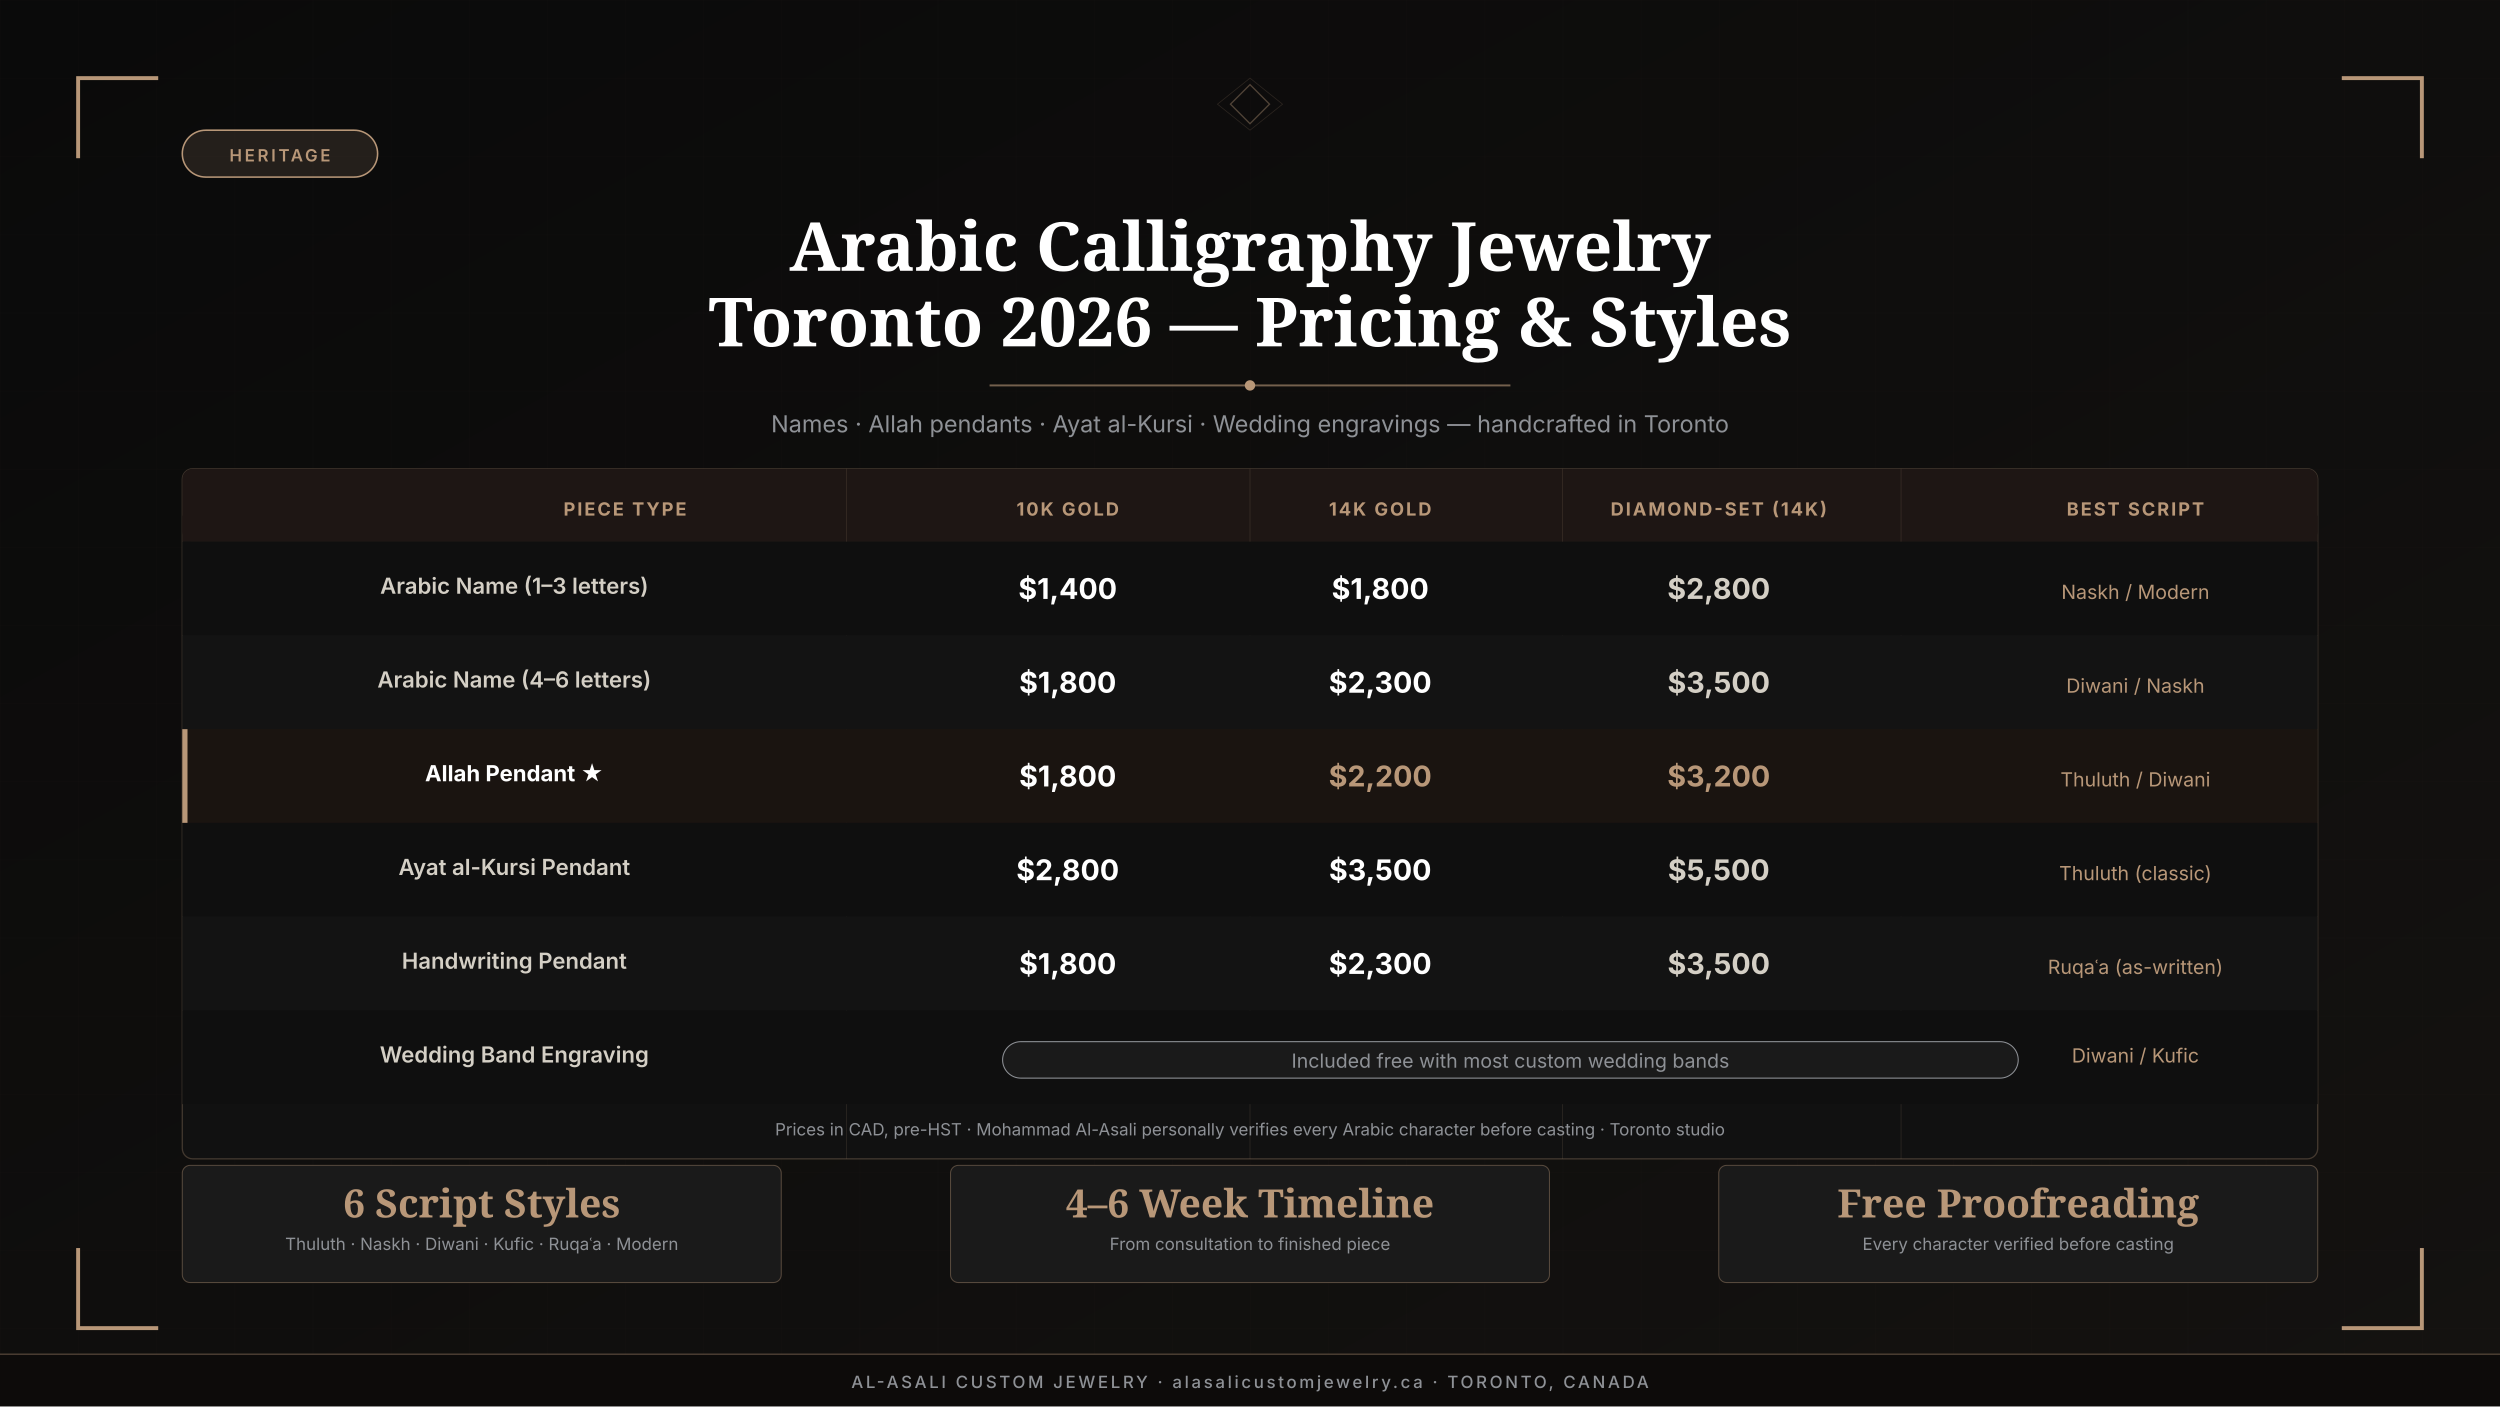
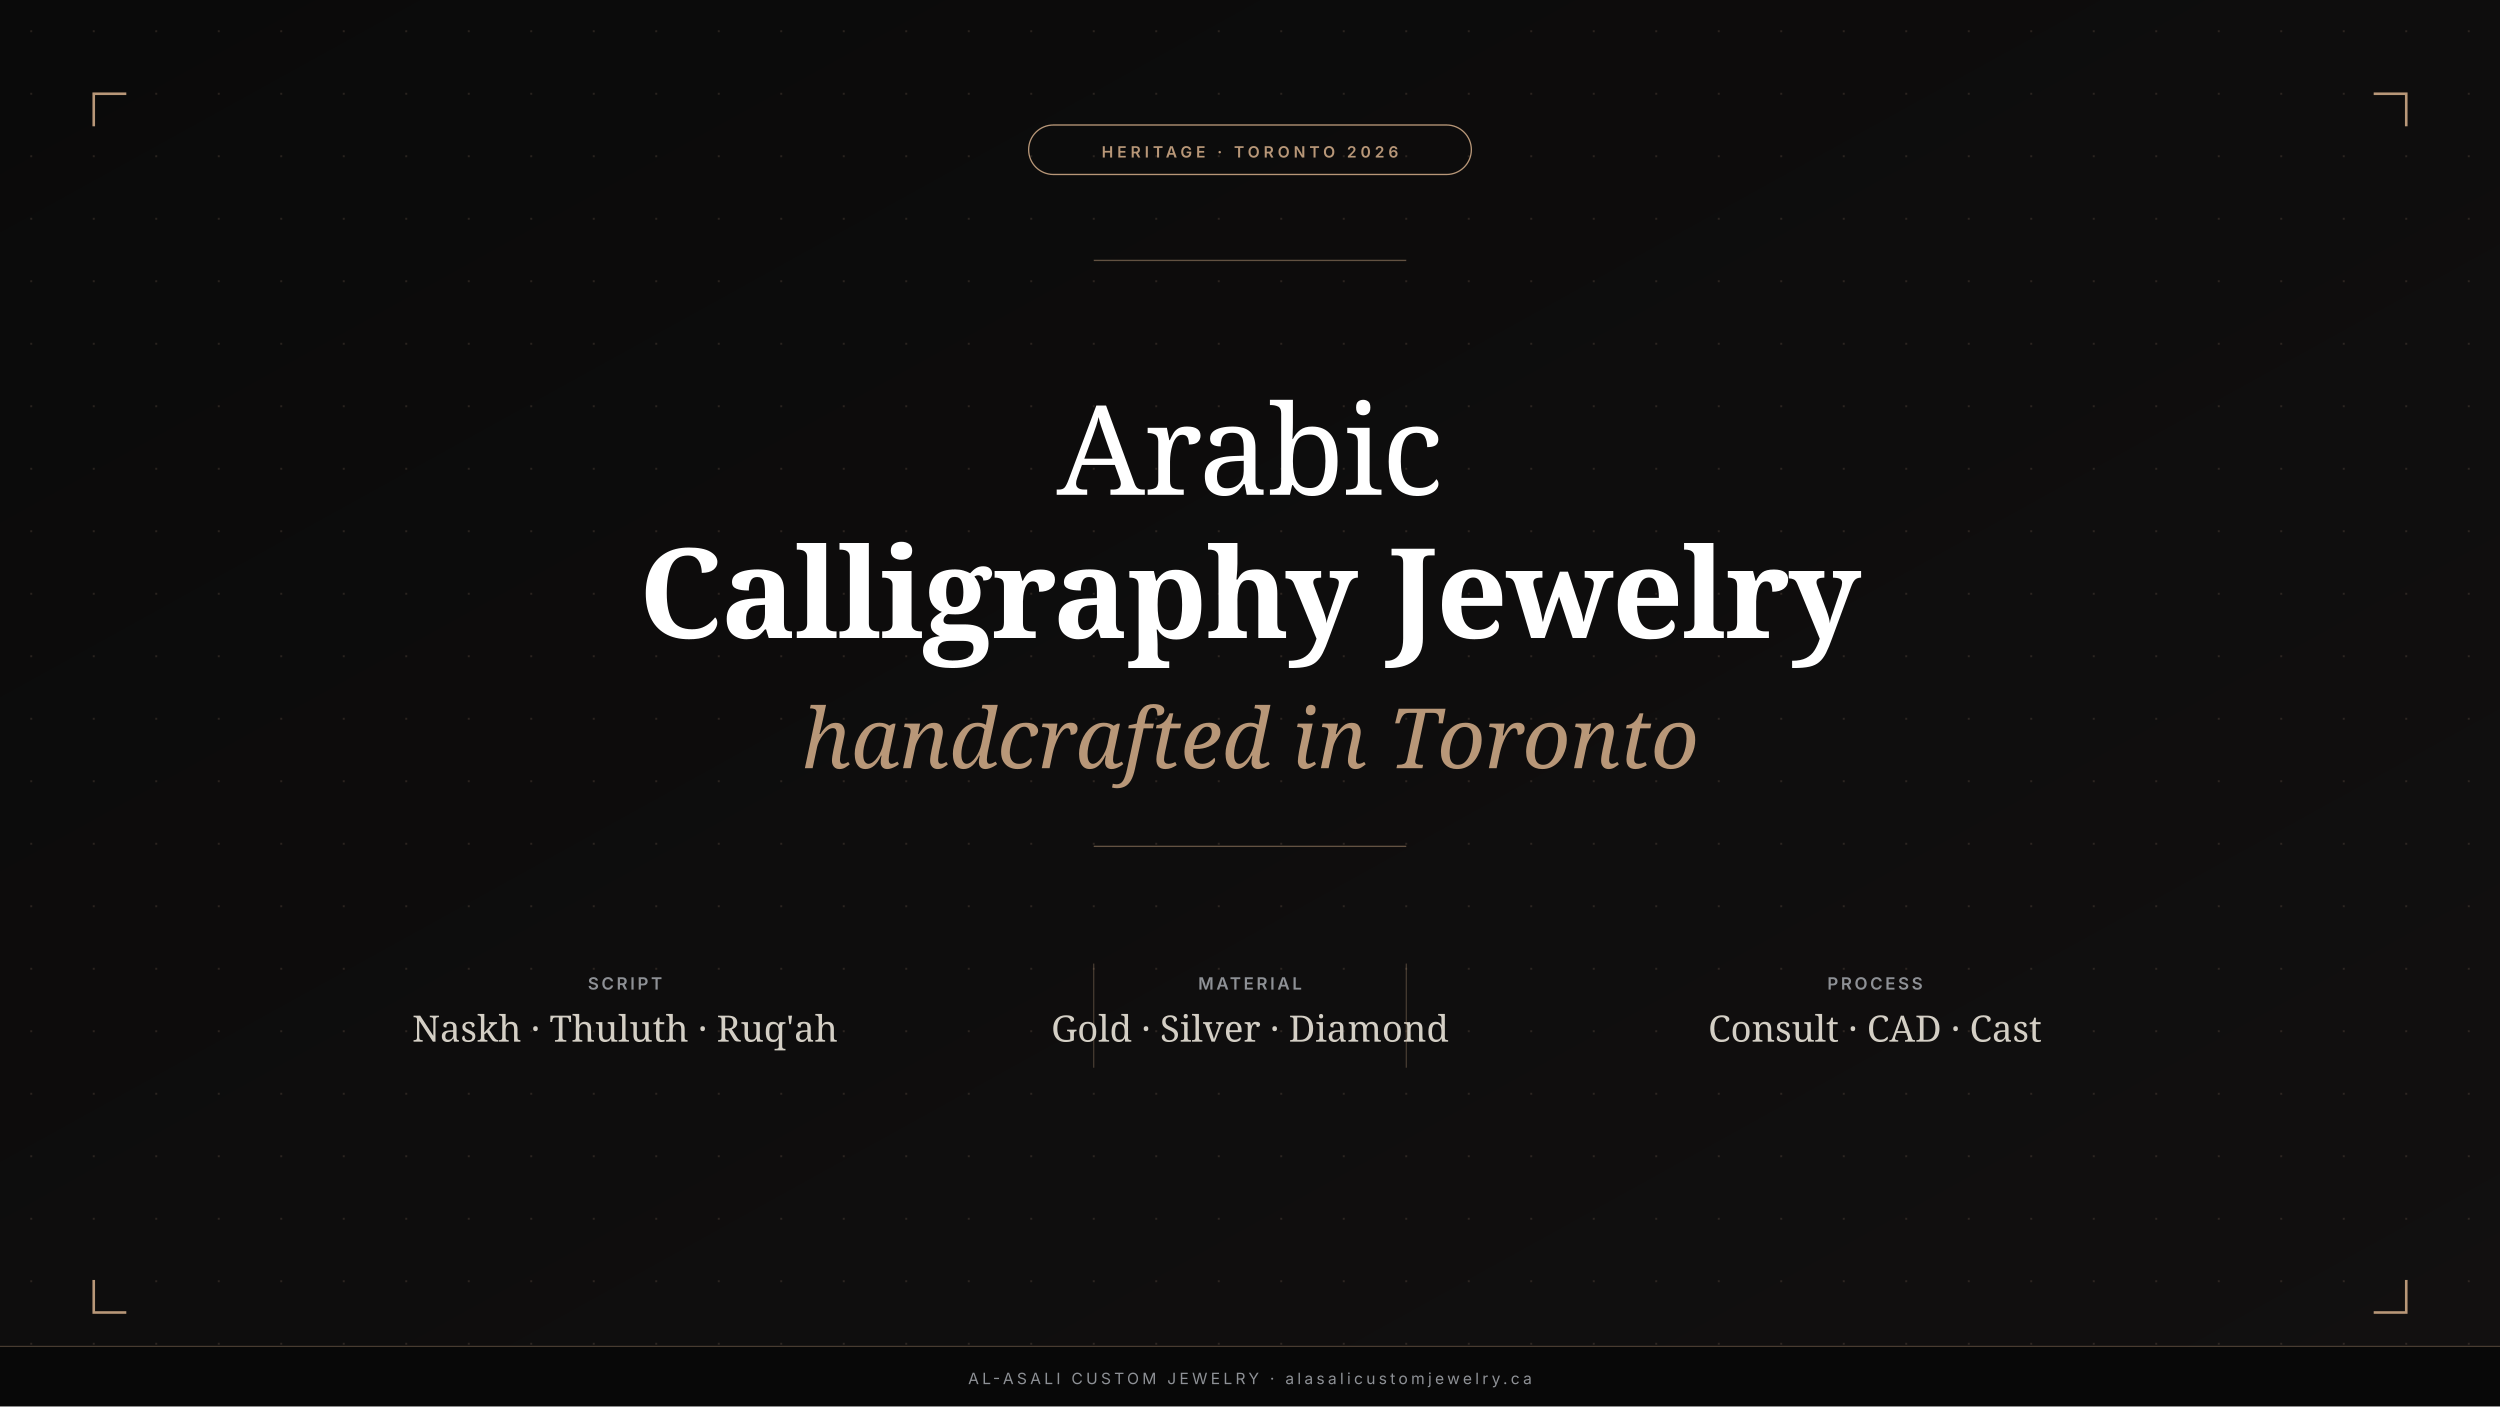
<svg xmlns="http://www.w3.org/2000/svg" viewBox="0 0 1920 1080" width="1920" height="1080">
  <defs>
    <linearGradient id="bg" x1="0" y1="0" x2="1" y2="1">
      <stop offset="0%" stop-color="#0A0A0A" />
-       <stop offset="100%" stop-color="#141210" />
+       <stop offset="100%" stop-color="#121010" />
    </linearGradient>
  </defs>
  <rect width="1920" height="1080" fill="url(#bg)" />
-   <pattern id="grid" width="60" height="60" patternUnits="userSpaceOnUse">
-     <path d="M 60 0 L 0 0 0 60" fill="none" stroke="#B89778" stroke-width="0.15" opacity="0.1" />
+   <pattern id="dots" width="48" height="48" patternUnits="userSpaceOnUse">
+     <circle cx="24" cy="24" r="0.8" fill="#B89778" opacity="0.18" />
  </pattern>
-   <rect width="1920" height="1080" fill="url(#grid)" />
-   <polygon points="960,65 975,80 960,95 945,80" fill="none" stroke="#B89778" stroke-width="1" opacity="0.4" />
-   <polygon points="960,60 985,80 960,100 935,80" fill="none" stroke="#B89778" stroke-width="0.5" opacity="0.2" />
-   <path d="M 60 120 L 60 60 L 120 60" fill="none" stroke="#B89778" stroke-width="3" stroke-linecap="square" />
-   <path d="M 1800 60 L 1860 60 L 1860 120" fill="none" stroke="#B89778" stroke-width="3" stroke-linecap="square" />
-   <path d="M 60 960 L 60 1020 L 120 1020" fill="none" stroke="#B89778" stroke-width="3" stroke-linecap="square" />
-   <path d="M 1800 1020 L 1860 1020 L 1860 960" fill="none" stroke="#B89778" stroke-width="3" stroke-linecap="square" />
-   <rect x="140" y="100" width="150" height="36" rx="18" fill="#B89778" fill-opacity="0.15" stroke="#B89778" stroke-width="1.2" />
-   <text x="215" y="124" font-family="Inter, sans-serif" font-size="13" font-weight="600" fill="#B89778" text-anchor="middle" letter-spacing="2">HERITAGE</text>
-   <text x="960" y="208" font-family="'Cormorant Garamond', Georgia, serif" font-size="52" font-weight="700" fill="#FFFFFF" text-anchor="middle">Arabic Calligraphy Jewelry</text>
-   <text x="960" y="266" font-family="'Cormorant Garamond', Georgia, serif" font-size="52" font-weight="700" fill="#FFFFFF" text-anchor="middle">Toronto 2026 — Pricing &amp; Styles</text>
-   <line x1="760" y1="296" x2="1160" y2="296" stroke="#B89778" stroke-width="1.5" opacity="0.6" />
-   <circle cx="960" cy="296" r="4" fill="#B89778" />
-   <text x="960" y="332" font-family="Inter, sans-serif" font-size="18" fill="#8E9196" text-anchor="middle">Names · Allah pendants · Ayat al-Kursi · Wedding engravings — handcrafted in Toronto</text>
-   <rect x="140" y="360" width="1640" height="530" rx="8" fill="#111111" stroke="#B89778" stroke-width="1" stroke-opacity="0.3" />
-   <rect x="140" y="360" width="1640" height="56" rx="8" fill="#1E1614" />
-   <rect x="140" y="396" width="1640" height="20" fill="#1E1614" />
-   <text x="480" y="396" font-family="Inter, sans-serif" font-size="14" font-weight="700" fill="#B89778" text-anchor="middle" letter-spacing="1.5">PIECE TYPE</text>
-   <text x="820" y="396" font-family="Inter, sans-serif" font-size="14" font-weight="700" fill="#B89778" text-anchor="middle" letter-spacing="1.5">10K GOLD</text>
-   <text x="1060" y="396" font-family="Inter, sans-serif" font-size="14" font-weight="700" fill="#B89778" text-anchor="middle" letter-spacing="1.5">14K GOLD</text>
-   <text x="1320" y="396" font-family="Inter, sans-serif" font-size="14" font-weight="700" fill="#B89778" text-anchor="middle" letter-spacing="1.5">DIAMOND-SET (14K)</text>
-   <text x="1640" y="396" font-family="Inter, sans-serif" font-size="14" font-weight="700" fill="#B89778" text-anchor="middle" letter-spacing="1.5">BEST SCRIPT</text>
-   <line x1="650" y1="360" x2="650" y2="890" stroke="#B89778" stroke-width="0.5" opacity="0.2" />
-   <line x1="960" y1="360" x2="960" y2="890" stroke="#B89778" stroke-width="0.5" opacity="0.2" />
-   <line x1="1200" y1="360" x2="1200" y2="890" stroke="#B89778" stroke-width="0.5" opacity="0.2" />
-   <line x1="1460" y1="360" x2="1460" y2="890" stroke="#B89778" stroke-width="0.5" opacity="0.2" />
-   <rect x="140" y="416" width="1640" height="72" fill="#0F0F0F" />
-   <text x="395" y="456" font-family="Inter, sans-serif" font-size="17" font-weight="600" fill="#D4CFC5" text-anchor="middle">Arabic Name (1–3 letters)</text>
-   <text x="820" y="460" font-family="Inter, sans-serif" font-size="22" font-weight="700" fill="#FFFFFF" text-anchor="middle">$1,400</text>
-   <text x="1060" y="460" font-family="Inter, sans-serif" font-size="22" font-weight="700" fill="#FFFFFF" text-anchor="middle">$1,800</text>
-   <text x="1320" y="460" font-family="Inter, sans-serif" font-size="22" font-weight="700" fill="#D4CFC5" text-anchor="middle">$2,800</text>
-   <text x="1640" y="460" font-family="Inter, sans-serif" font-size="15" fill="#B89778" text-anchor="middle">Naskh / Modern</text>
-   <rect x="140" y="488" width="1640" height="72" fill="#131313" />
-   <text x="395" y="528" font-family="Inter, sans-serif" font-size="17" font-weight="600" fill="#D4CFC5" text-anchor="middle">Arabic Name (4–6 letters)</text>
-   <text x="820" y="532" font-family="Inter, sans-serif" font-size="22" font-weight="700" fill="#FFFFFF" text-anchor="middle">$1,800</text>
-   <text x="1060" y="532" font-family="Inter, sans-serif" font-size="22" font-weight="700" fill="#FFFFFF" text-anchor="middle">$2,300</text>
-   <text x="1320" y="532" font-family="Inter, sans-serif" font-size="22" font-weight="700" fill="#D4CFC5" text-anchor="middle">$3,500</text>
-   <text x="1640" y="532" font-family="Inter, sans-serif" font-size="15" fill="#B89778" text-anchor="middle">Diwani / Naskh</text>
-   <rect x="140" y="560" width="1640" height="72" fill="#1A1410" />
-   <rect x="140" y="560" width="4" height="72" fill="#B89778" />
-   <text x="395" y="600" font-family="Inter, sans-serif" font-size="17" font-weight="700" fill="#FFFFFF" text-anchor="middle">Allah Pendant ★</text>
-   <text x="820" y="604" font-family="Inter, sans-serif" font-size="22" font-weight="700" fill="#FFFFFF" text-anchor="middle">$1,800</text>
-   <text x="1060" y="604" font-family="Inter, sans-serif" font-size="22" font-weight="700" fill="#B89778" text-anchor="middle">$2,200</text>
-   <text x="1320" y="604" font-family="Inter, sans-serif" font-size="22" font-weight="700" fill="#B89778" text-anchor="middle">$3,200</text>
-   <text x="1640" y="604" font-family="Inter, sans-serif" font-size="15" fill="#B89778" text-anchor="middle">Thuluth / Diwani</text>
-   <rect x="140" y="632" width="1640" height="72" fill="#0F0F0F" />
-   <text x="395" y="672" font-family="Inter, sans-serif" font-size="17" font-weight="600" fill="#D4CFC5" text-anchor="middle">Ayat al-Kursi Pendant</text>
-   <text x="820" y="676" font-family="Inter, sans-serif" font-size="22" font-weight="700" fill="#FFFFFF" text-anchor="middle">$2,800</text>
-   <text x="1060" y="676" font-family="Inter, sans-serif" font-size="22" font-weight="700" fill="#FFFFFF" text-anchor="middle">$3,500</text>
-   <text x="1320" y="676" font-family="Inter, sans-serif" font-size="22" font-weight="700" fill="#D4CFC5" text-anchor="middle">$5,500</text>
-   <text x="1640" y="676" font-family="Inter, sans-serif" font-size="15" fill="#B89778" text-anchor="middle">Thuluth (classic)</text>
-   <rect x="140" y="704" width="1640" height="72" fill="#131313" />
-   <text x="395" y="744" font-family="Inter, sans-serif" font-size="17" font-weight="600" fill="#D4CFC5" text-anchor="middle">Handwriting Pendant</text>
-   <text x="820" y="748" font-family="Inter, sans-serif" font-size="22" font-weight="700" fill="#FFFFFF" text-anchor="middle">$1,800</text>
-   <text x="1060" y="748" font-family="Inter, sans-serif" font-size="22" font-weight="700" fill="#FFFFFF" text-anchor="middle">$2,300</text>
-   <text x="1320" y="748" font-family="Inter, sans-serif" font-size="22" font-weight="700" fill="#D4CFC5" text-anchor="middle">$3,500</text>
-   <text x="1640" y="748" font-family="Inter, sans-serif" font-size="15" fill="#B89778" text-anchor="middle">Ruqaʿa (as-written)</text>
-   <rect x="140" y="776" width="1640" height="72" fill="#0F0F0F" />
-   <text x="395" y="816" font-family="Inter, sans-serif" font-size="17" font-weight="600" fill="#D4CFC5" text-anchor="middle">Wedding Band Engraving</text>
-   <rect x="770" y="800" width="780" height="28" rx="14" fill="#1A1A1A" stroke="#8E9196" stroke-width="0.8" />
-   <text x="1160" y="820" font-family="Inter, sans-serif" font-size="15" fill="#8E9196" text-anchor="middle">Included free with most custom wedding bands</text>
-   <text x="1640" y="816" font-family="Inter, sans-serif" font-size="15" fill="#B89778" text-anchor="middle">Diwani / Kufic</text>
-   <text x="960" y="872" font-family="Inter, sans-serif" font-size="13" fill="#8E9196" text-anchor="middle">Prices in CAD, pre-HST · Mohammad Al-Asali personally verifies every Arabic character before casting · Toronto studio</text>
-   <rect x="140" y="895" width="460" height="90" rx="6" fill="#1A1A1A" stroke="#B89778" stroke-width="0.8" stroke-opacity="0.4" />
-   <text x="370" y="935" font-family="'Cormorant Garamond', Georgia, serif" font-size="30" font-weight="700" fill="#B89778" text-anchor="middle">6 Script Styles</text>
-   <text x="370" y="960" font-family="Inter, sans-serif" font-size="13" fill="#8E9196" text-anchor="middle">Thuluth · Naskh · Diwani · Kufic · Ruqaʿa · Modern</text>
-   <rect x="730" y="895" width="460" height="90" rx="6" fill="#1A1A1A" stroke="#B89778" stroke-width="0.8" stroke-opacity="0.4" />
-   <text x="960" y="935" font-family="'Cormorant Garamond', Georgia, serif" font-size="30" font-weight="700" fill="#B89778" text-anchor="middle">4–6 Week Timeline</text>
-   <text x="960" y="960" font-family="Inter, sans-serif" font-size="13" fill="#8E9196" text-anchor="middle">From consultation to finished piece</text>
-   <rect x="1320" y="895" width="460" height="90" rx="6" fill="#1A1A1A" stroke="#B89778" stroke-width="0.8" stroke-opacity="0.4" />
-   <text x="1550" y="935" font-family="'Cormorant Garamond', Georgia, serif" font-size="30" font-weight="700" fill="#B89778" text-anchor="middle">Free Proofreading</text>
-   <text x="1550" y="960" font-family="Inter, sans-serif" font-size="13" fill="#8E9196" text-anchor="middle">Every character verified before casting</text>
-   <rect x="0" y="1040" width="1920" height="40" fill="#0D0B0A" />
-   <line x1="0" y1="1040" x2="1920" y2="1040" stroke="#B89778" stroke-width="0.8" opacity="0.5" />
-   <text x="960" y="1066" font-family="Inter, sans-serif" font-size="13" font-weight="500" fill="#8E9196" text-anchor="middle" letter-spacing="2">AL-ASALI CUSTOM JEWELRY  ·  alasalicustomjewelry.ca  ·  TORONTO, CANADA</text>
+   <rect width="1920" height="1080" fill="url(#dots)" />
+   <path d="M 72 96 L 72 72 L 96 72" fill="none" stroke="#B89778" stroke-width="2" stroke-linecap="square" />
+   <path d="M 1824 72 L 1848 72 L 1848 96" fill="none" stroke="#B89778" stroke-width="2" stroke-linecap="square" />
+   <path d="M 72 984 L 72 1008 L 96 1008" fill="none" stroke="#B89778" stroke-width="2" stroke-linecap="square" />
+   <path d="M 1824 1008 L 1848 1008 L 1848 984" fill="none" stroke="#B89778" stroke-width="2" stroke-linecap="square" />
+   <rect x="790" y="96" width="340" height="38" rx="19" fill="none" stroke="#B89778" stroke-width="1" />
+   <text x="960" y="121" font-family="Inter, sans-serif" font-size="12" font-weight="600" fill="#B89778" text-anchor="middle" letter-spacing="3">HERITAGE  ·  TORONTO 2026</text>
+   <line x1="840" y1="200" x2="1080" y2="200" stroke="#B89778" stroke-width="1" opacity="0.5" />
+   <text x="960" y="380" font-family="'Cormorant Garamond', Georgia, serif" font-size="96" font-weight="300" fill="#FFFFFF" text-anchor="middle" letter-spacing="-1">Arabic</text>
+   <text x="960" y="490" font-family="'Cormorant Garamond', Georgia, serif" font-size="96" font-weight="700" fill="#FFFFFF" text-anchor="middle" letter-spacing="-1">Calligraphy Jewelry</text>
+   <text x="960" y="590" font-family="'Cormorant Garamond', Georgia, serif" font-size="64" font-weight="300" fill="#B89778" text-anchor="middle" font-style="italic">handcrafted in Toronto</text>
+   <line x1="840" y1="650" x2="1080" y2="650" stroke="#B89778" stroke-width="1" opacity="0.5" />
+   <text x="480" y="760" font-family="Inter, sans-serif" font-size="13" font-weight="600" fill="#8E9196" text-anchor="middle" letter-spacing="2">SCRIPT</text>
+   <text x="480" y="800" font-family="'Cormorant Garamond', Georgia, serif" font-size="28" fill="#D4CFC5" text-anchor="middle">Naskh · Thuluth · Ruq'ah</text>
+   <line x1="840" y1="740" x2="840" y2="820" stroke="#B89778" stroke-width="0.8" opacity="0.4" />
+   <text x="960" y="760" font-family="Inter, sans-serif" font-size="13" font-weight="600" fill="#8E9196" text-anchor="middle" letter-spacing="2">MATERIAL</text>
+   <text x="960" y="800" font-family="'Cormorant Garamond', Georgia, serif" font-size="28" fill="#D4CFC5" text-anchor="middle">Gold · Silver · Diamond</text>
+   <line x1="1080" y1="740" x2="1080" y2="820" stroke="#B89778" stroke-width="0.8" opacity="0.4" />
+   <text x="1440" y="760" font-family="Inter, sans-serif" font-size="13" font-weight="600" fill="#8E9196" text-anchor="middle" letter-spacing="2">PROCESS</text>
+   <text x="1440" y="800" font-family="'Cormorant Garamond', Georgia, serif" font-size="28" fill="#D4CFC5" text-anchor="middle">Consult · CAD · Cast</text>
+   <rect x="0" y="1034" width="1920" height="46" fill="#080808" />
+   <line x1="0" y1="1034" x2="1920" y2="1034" stroke="#B89778" stroke-width="0.8" opacity="0.4" />
+   <text x="960" y="1063" font-family="Inter, sans-serif" font-size="12" fill="#8E9196" text-anchor="middle" letter-spacing="2.5">AL-ASALI CUSTOM JEWELRY  ·  alasalicustomjewelry.ca</text>
</svg>
